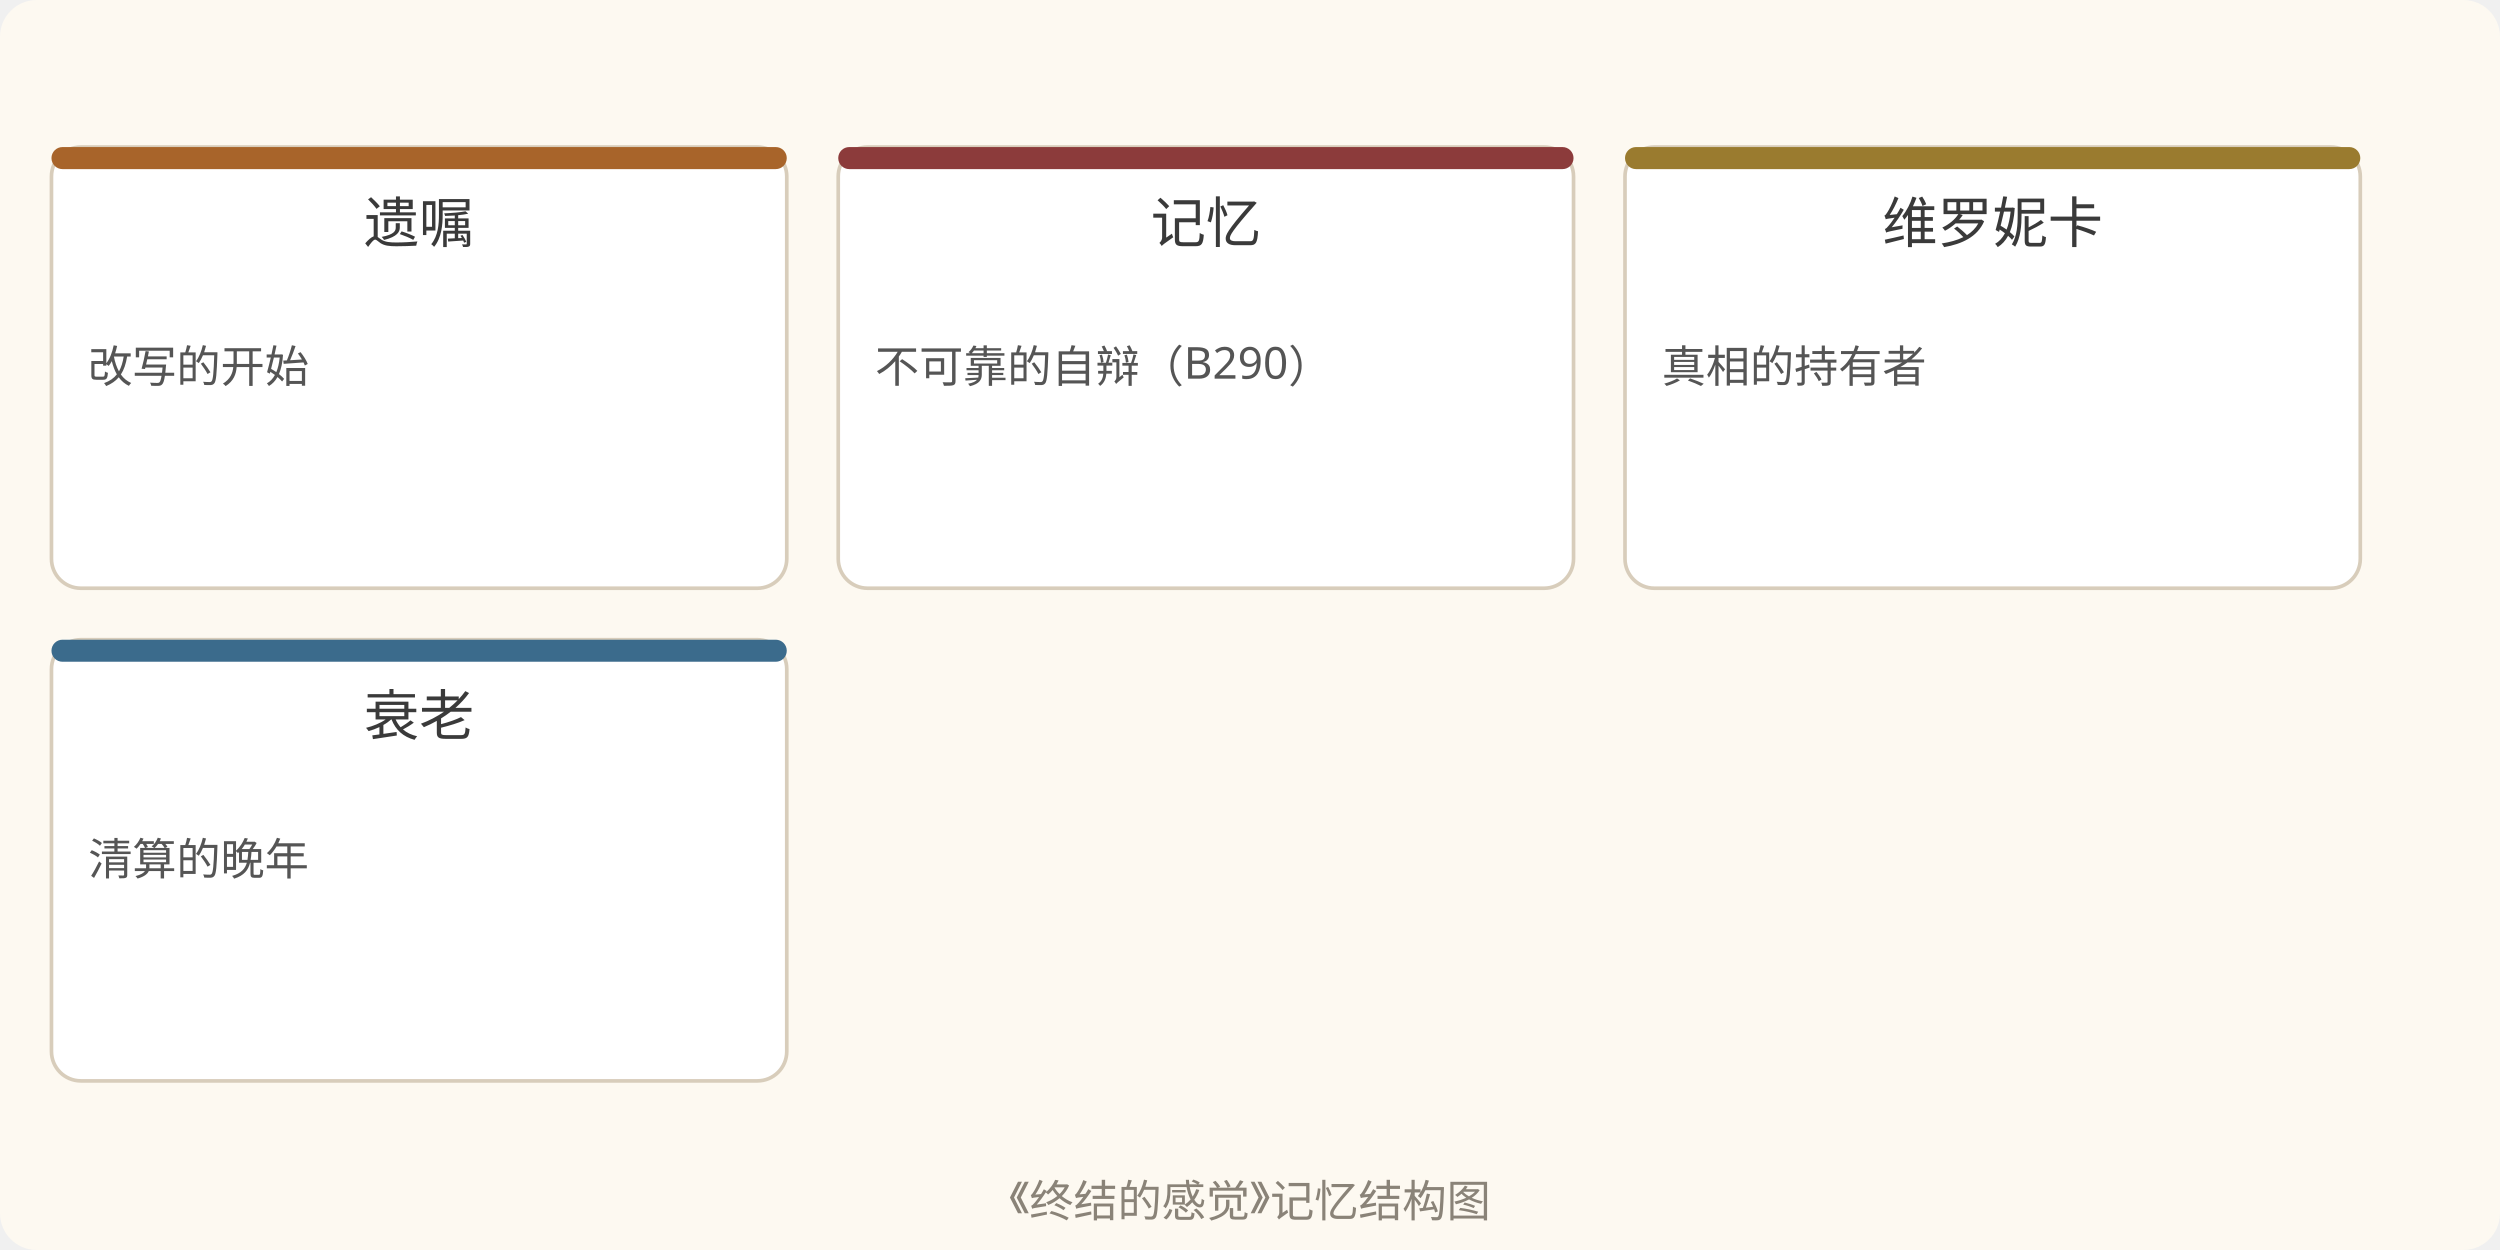
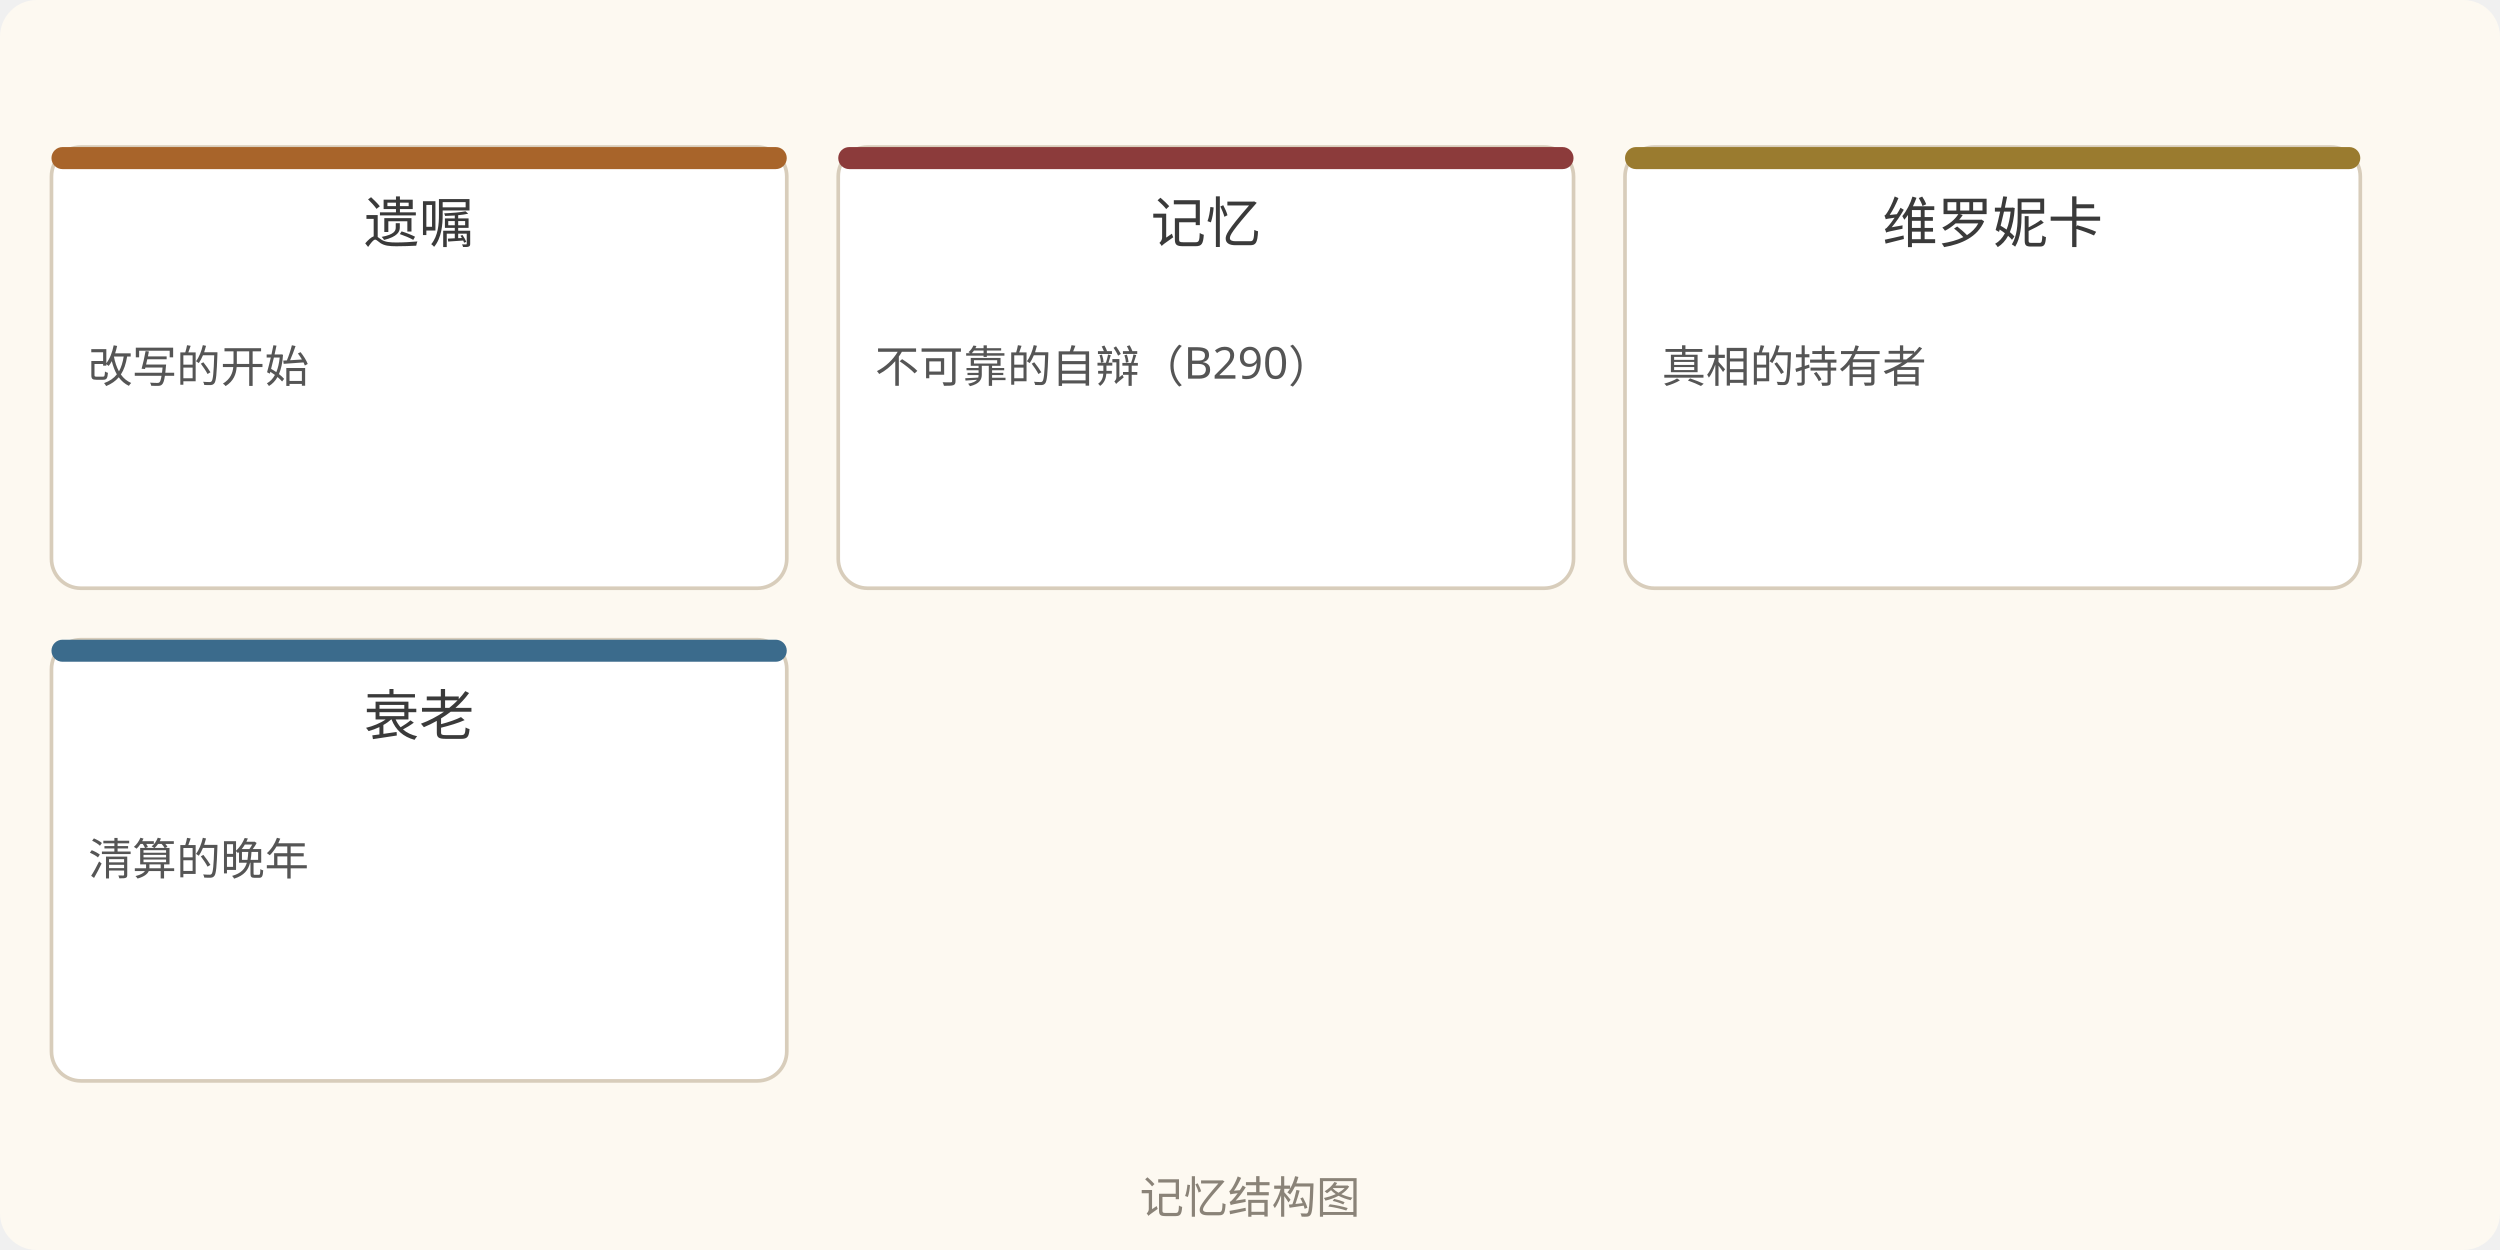
<svg xmlns="http://www.w3.org/2000/svg" viewBox="0 0 680 340" width="100%" role="img" font-family="'Segoe UI','Microsoft YaHei','PingFang SC',sans-serif">
  <rect x="0" y="0" width="680" height="340" fill="#fdf9f1" rx="10" />
  <rect x="14" y="40" width="200" height="120" rx="8" fill="#fff" stroke="#d8cdbb" />
  <rect x="14" y="40" width="200" height="6" rx="3" fill="#a8642a" />
  <text x="114.0" y="66.0" font-size="15" fill="#3a3a3a" text-anchor="middle">遗嘱</text>
  <text x="24" y="104.0" font-size="12" fill="#555">改写的开始</text>
  <rect x="228" y="40" width="200" height="120" rx="8" fill="#fff" stroke="#d8cdbb" />
  <rect x="228" y="40" width="200" height="6" rx="3" fill="#8c3b3b" />
  <text x="328.0" y="66.0" font-size="15" fill="#3a3a3a" text-anchor="middle">记忆</text>
  <text x="238" y="104.0" font-size="12" fill="#555">不可靠的自辩（B290）</text>
  <rect x="442" y="40" width="200" height="120" rx="8" fill="#fff" stroke="#d8cdbb" />
  <rect x="442" y="40" width="200" height="6" rx="3" fill="#9a7b2f" />
  <text x="542.0" y="66.0" font-size="15" fill="#3a3a3a" text-anchor="middle">维罗妮卡</text>
  <text x="452" y="104.0" font-size="12" fill="#555">真相的持有者</text>
  <rect x="14" y="174" width="200" height="120" rx="8" fill="#fff" stroke="#d8cdbb" />
  <rect x="14" y="174" width="200" height="6" rx="3" fill="#3b6b8c" />
  <text x="114.0" y="200.0" font-size="15" fill="#3a3a3a" text-anchor="middle">衰老</text>
  <text x="24" y="238.0" font-size="12" fill="#555">清算的晚年</text>
-   <text x="340.0" y="330" font-size="12" fill="#8a8378" text-anchor="middle">《终结的感觉》记忆结构图</text>
+   <text x="340.0" y="330" font-size="12" fill="#8a8378" text-anchor="middle">记忆结构图</text>
</svg>
